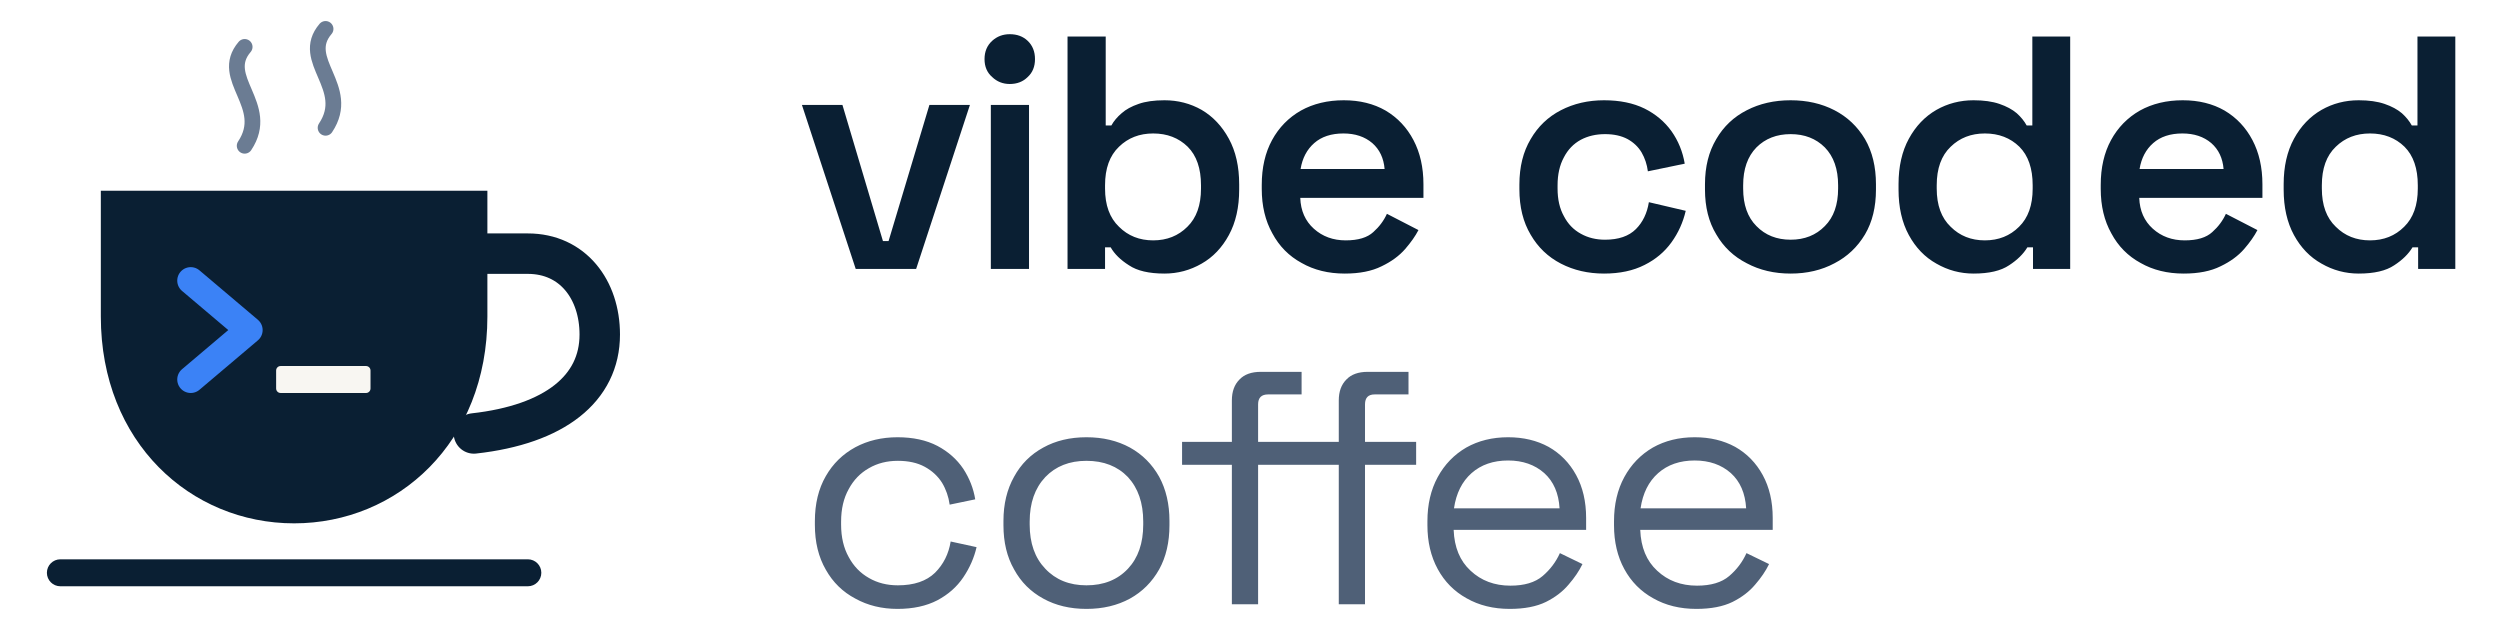
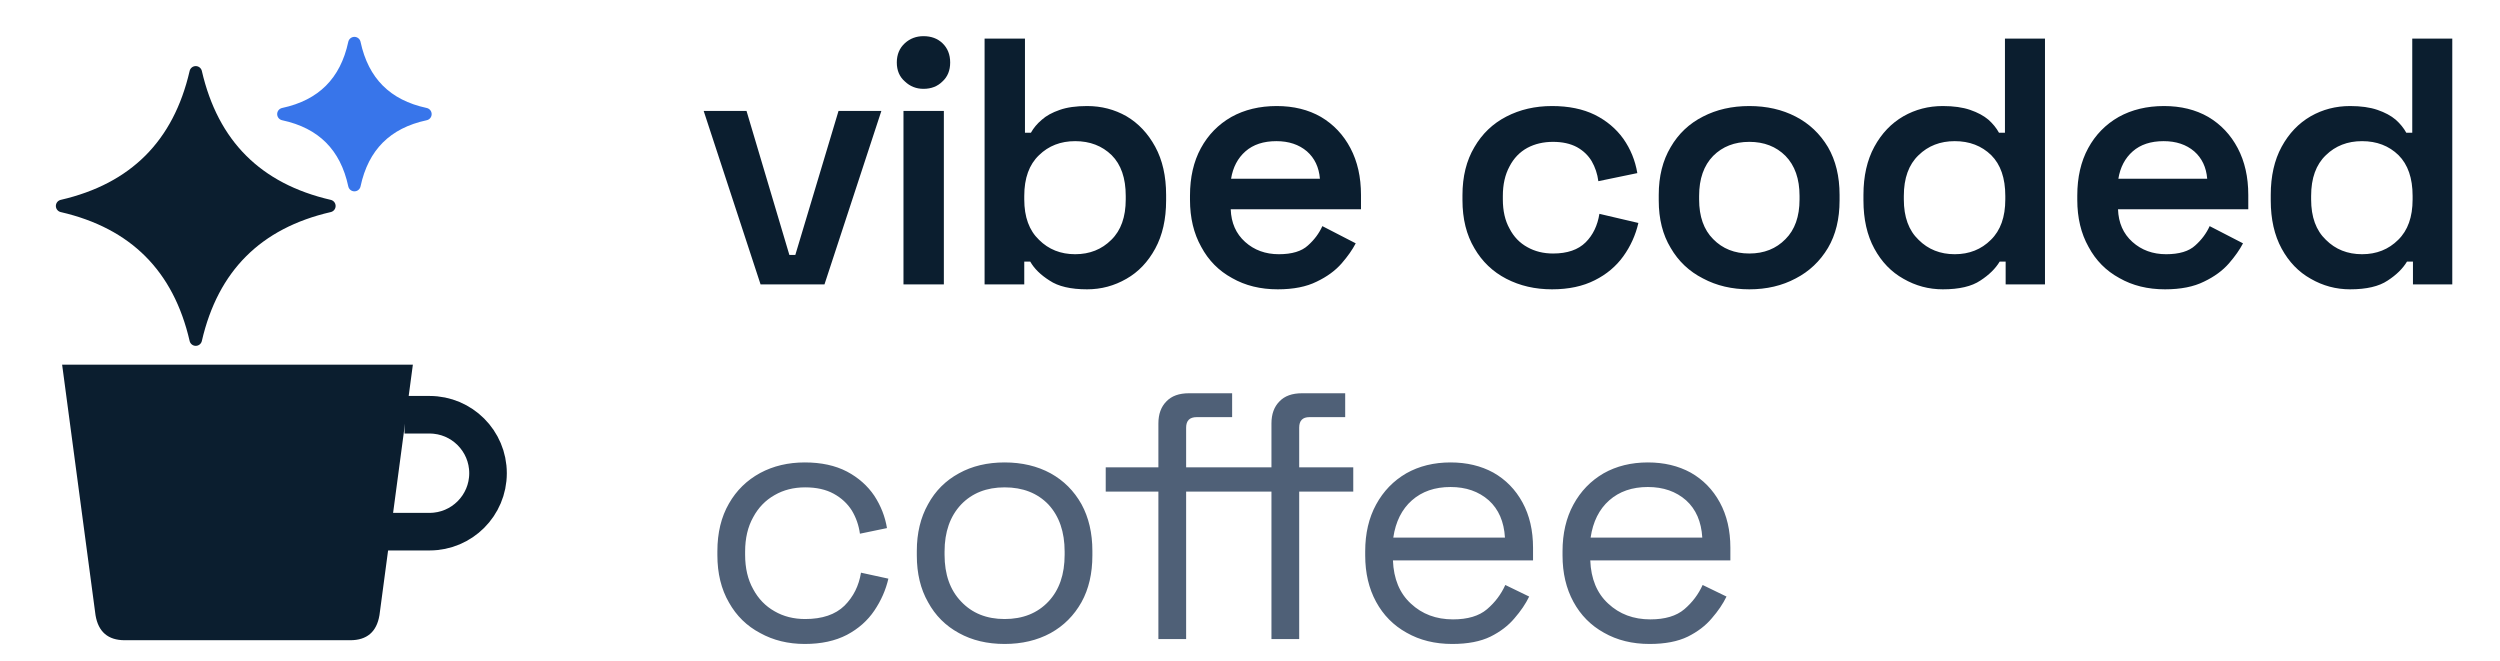
- <svg xmlns="http://www.w3.org/2000/svg" viewBox="0 0 753 188" width="753" height="188">
+ <svg xmlns="http://www.w3.org/2000/svg" viewBox="0 0 712 188" width="712" height="188">
  <g transform="translate(6.00,6.00) scale(1.35385)">
-     <path d="M50 6 C44 13 56 19 50 28" stroke="#6B7C93" stroke-width="3.5" fill="none" stroke-linecap="round" />
-     <path d="M68 2 C62 9 74 15 68 24" stroke="#6B7C93" stroke-width="3.5" fill="none" stroke-linecap="round" />
-     <path d="M18 38 H104 V66 C104 94 84 112 61 112 C38 112 18 94 18 66 Z" fill="#0A1F33" />
-     <path d="M104 52 H113 C123 52 129 60 129 70 C129 82 119 90 101 92" fill="none" stroke="#0A1F33" stroke-width="9" stroke-linecap="round" />
-     <path d="M38 58 L51 69 L38 80" stroke="#3B82F6" stroke-width="6" fill="none" stroke-linecap="round" stroke-linejoin="round" />
-     <rect x="57" y="77" width="21" height="6" rx="1" fill="#F8F6F2" />
-     <rect x="6" y="120" width="110" height="6" rx="3" fill="#0A1F33" />
+     <g transform="translate(-42.31,-12.05) scale(0.87838)">
+       <path d="M90 26Q96 52 122 58Q96 64 90 90Q84 64 58 58Q84 52 90 26Z" fill="#0B1E2F" stroke="#0B1E2F" stroke-width="3" stroke-linejoin="round" />
+       <path d="M128 19Q131 33 145 36Q131 39 128 53Q125 39 111 36Q125 33 128 19Z" fill="#3875EA" stroke="#3875EA" stroke-width="3" stroke-linejoin="round" />
+       <path d="M58 96H142L134 156Q133 162 127 162H73Q67 162 66 156Z" fill="#0B1E2F" />
+       <path d="M140 108h6a14 14 0 0 1 0 28h-10" fill="none" stroke="#0B1E2F" stroke-width="9" />
+     </g>
  </g>
-   <path transform="translate(239.54,81.00) scale(1)" d="M36.4 0L18.2 0L2-49.4L14.2-49.4L26.4-8.4L28.1-8.4L40.4-49.4L52.6-49.4L36.4 0ZM70.4 0L58.9 0L58.9-49.4L70.4-49.4L70.4 0ZM64.6-55.7L64.6-55.7Q61.5-55.7 59.3-57.8Q57-59.8 57-63.2L57-63.2Q57-66.6 59.3-68.7Q61.5-70.7 64.6-70.7L64.6-70.7Q67.9-70.7 70.0-68.7Q72.2-66.6 72.2-63.2L72.2-63.2Q72.2-59.8 70.0-57.8Q67.9-55.7 64.6-55.7ZM111.2 1.4L111.2 1.4Q104.2 1.4 100.5-1.1Q96.7-3.5 95-6.5L95-6.5L93.3-6.5L93.3 0L82 0L82-70L93.5-70L93.5-43.2L95.2-43.2Q96.3-45.2 98.3-46.9Q100.2-48.6 103.4-49.7Q106.5-50.8 111.2-50.8L111.2-50.8Q117.3-50.8 122.4-47.9Q127.5-44.9 130.6-39.2Q133.7-33.5 133.7-25.5L133.7-25.5L133.7-23.9Q133.7-15.9 130.6-10.2Q127.5-4.5 122.4-1.6Q117.2 1.4 111.2 1.4ZM107.8-8.6L107.8-8.6Q114-8.6 118.1-12.7Q122.2-16.7 122.2-24.2L122.2-24.2L122.2-25.2Q122.2-32.8 118.2-36.8Q114.1-40.8 107.8-40.8L107.8-40.8Q101.6-40.8 97.5-36.8Q93.3-32.8 93.3-25.2L93.3-25.2L93.3-24.2Q93.3-16.7 97.5-12.7Q101.6-8.6 107.8-8.6ZM165.5 1.4L165.5 1.4Q158.1 1.4 152.5-1.8Q146.8-4.9 143.7-10.7Q140.5-16.4 140.5-24.1L140.5-24.1L140.5-25.3Q140.5-33.1 143.6-38.8Q146.7-44.5 152.3-47.7Q157.9-50.8 165.2-50.8L165.2-50.8Q172.4-50.8 177.8-47.7Q183.2-44.5 186.2-38.8Q189.2-33.1 189.2-25.5L189.2-25.5L189.2-21.4L152.1-21.4Q152.3-15.6 156.2-12.1Q160.1-8.6 165.8-8.6L165.8-8.6Q171.4-8.6 174.1-11.1Q176.8-13.5 178.2-16.6L178.2-16.6L187.7-11.7Q186.3-9 183.7-6.0Q181.0-2.9 176.6-0.8Q172.2 1.4 165.5 1.4ZM152.2-30.1L152.2-30.1L177.5-30.1Q177.1-35 173.8-37.9Q170.4-40.8 165.1-40.8L165.1-40.8Q159.6-40.8 156.3-37.9Q153.0-35 152.2-30.1ZM243.6 1.4L243.6 1.4Q236.4 1.4 230.6-1.6Q224.8-4.6 221.5-10.3Q218.1-16 218.1-24L218.1-24L218.1-25.4Q218.1-33.4 221.5-39.1Q224.8-44.8 230.6-47.8Q236.4-50.8 243.6-50.8L243.6-50.8Q250.7-50.8 255.8-48.3Q260.8-45.8 263.9-41.5Q267-37.1 267.9-31.7L267.9-31.7L256.8-29.4Q256.4-32.5 254.9-35.1Q253.4-37.6 250.7-39.1Q247.9-40.6 243.9-40.6L243.9-40.6Q239.8-40.6 236.6-38.9Q233.3-37.1 231.5-33.6Q229.6-30.1 229.6-25.2L229.6-25.2L229.6-24.2Q229.6-19.3 231.5-15.9Q233.3-12.4 236.6-10.6Q239.8-8.8 243.9-8.8L243.9-8.8Q250.0-8.8 253.2-12.0Q256.3-15.1 257.1-20.1L257.1-20.1L268.2-17.5Q267-12.3 263.9-8Q260.8-3.7 255.8-1.2Q250.7 1.4 243.6 1.4ZM299.8 1.4L299.8 1.4Q292.4 1.4 286.6-1.7Q280.7-4.7 277.4-10.4Q274-16 274-23.9L274-23.9L274-25.5Q274-33.4 277.4-39.1Q280.7-44.8 286.6-47.8Q292.4-50.8 299.8-50.8L299.8-50.8Q307.2-50.8 313-47.8Q318.8-44.8 322.2-39.1Q325.5-33.4 325.5-25.5L325.5-25.5L325.5-23.9Q325.5-16 322.2-10.4Q318.8-4.7 313-1.7Q307.2 1.4 299.8 1.4ZM299.8-8.8L299.8-8.8Q306.1-8.8 310.1-12.9Q314.1-16.9 314.1-24.2L314.1-24.2L314.1-25.2Q314.1-32.5 310.1-36.6Q306.1-40.6 299.8-40.6L299.8-40.6Q293.5-40.6 289.5-36.6Q285.5-32.5 285.5-25.2L285.5-25.2L285.5-24.2Q285.5-16.9 289.5-12.9Q293.5-8.8 299.8-8.8ZM354.9 1.4L354.9 1.4Q348.9 1.4 343.7-1.6Q338.5-4.5 335.4-10.2Q332.3-15.9 332.3-23.9L332.3-23.9L332.3-25.5Q332.3-33.5 335.4-39.2Q338.5-44.9 343.7-47.9Q348.8-50.8 354.9-50.8L354.9-50.8Q359.5-50.8 362.7-49.7Q365.9-48.6 367.9-46.9Q369.8-45.2 370.9-43.2L370.9-43.2L372.6-43.2L372.6-70L384.0-70L384.0 0L372.8 0L372.8-6.5L371.1-6.5Q369.3-3.5 365.6-1.1Q361.9 1.4 354.9 1.4ZM358.3-8.6L358.3-8.6Q364.5-8.6 368.6-12.7Q372.7-16.7 372.7-24.2L372.7-24.2L372.7-25.2Q372.7-32.8 368.7-36.8Q364.6-40.8 358.3-40.8L358.3-40.8Q352.1-40.8 348.0-36.8Q343.8-32.8 343.8-25.2L343.8-25.2L343.8-24.2Q343.8-16.7 348.0-12.7Q352.1-8.6 358.3-8.6ZM418.2 1.4L418.2 1.4Q410.8 1.4 405.2-1.8Q399.5-4.9 396.4-10.7Q393.2-16.4 393.2-24.1L393.2-24.1L393.2-25.3Q393.2-33.1 396.3-38.8Q399.4-44.5 405.0-47.7Q410.6-50.8 417.9-50.8L417.9-50.8Q425.1-50.8 430.5-47.7Q435.9-44.5 438.9-38.8Q441.9-33.1 441.9-25.5L441.9-25.5L441.9-21.4L404.8-21.4Q405.0-15.6 408.9-12.1Q412.8-8.6 418.5-8.6L418.5-8.6Q424.1-8.6 426.8-11.1Q429.5-13.5 430.9-16.6L430.9-16.6L440.4-11.7Q439.0-9 436.4-6.0Q433.7-2.9 429.3-0.8Q424.9 1.4 418.2 1.4ZM404.9-30.1L404.9-30.1L430.2-30.1Q429.8-35 426.5-37.9Q423.1-40.8 417.8-40.8L417.8-40.8Q412.3-40.8 409.0-37.9Q405.7-35 404.9-30.1ZM470.9 1.4L470.9 1.4Q464.9 1.4 459.7-1.6Q454.5-4.5 451.4-10.2Q448.3-15.9 448.3-23.9L448.3-23.9L448.3-25.5Q448.3-33.5 451.4-39.2Q454.5-44.9 459.7-47.9Q464.8-50.8 470.9-50.8L470.9-50.8Q475.5-50.8 478.7-49.7Q481.9-48.6 483.9-46.9Q485.8-45.2 486.9-43.2L486.9-43.2L488.6-43.2L488.6-70L500.0-70L500.0 0L488.8 0L488.8-6.5L487.1-6.5Q485.3-3.5 481.6-1.1Q477.9 1.4 470.9 1.4ZM474.3-8.6L474.3-8.6Q480.5-8.6 484.6-12.7Q488.7-16.7 488.7-24.2L488.7-24.2L488.7-25.2Q488.7-32.8 484.7-36.8Q480.6-40.8 474.3-40.8L474.3-40.8Q468.1-40.8 464.0-36.8Q459.8-32.8 459.8-25.2L459.8-25.2L459.8-24.2Q459.8-16.7 464.0-12.7Q468.1-8.6 474.3-8.6Z" fill="#0A1F33" />
-   <path transform="translate(239.54,182.00) scale(1)" d="M30.8 1.4L30.8 1.4Q23.7 1.4 18.1-1.7Q12.4-4.7 9.2-10.4Q5.9-16.1 5.9-23.9L5.9-23.9L5.9-25Q5.9-32.9 9.2-38.6Q12.4-44.2 18.1-47.3Q23.7-50.3 30.8-50.3L30.8-50.3Q37.8-50.3 42.8-47.7Q47.7-45.1 50.6-40.8Q53.4-36.5 54.2-31.6L54.2-31.6L46.5-30Q46-33.6 44.2-36.6Q42.3-39.6 39-41.4Q35.7-43.2 30.9-43.2L30.9-43.2Q26-43.2 22.2-41Q18.3-38.8 16.1-34.7Q13.8-30.6 13.8-24.9L13.8-24.9L13.8-24Q13.8-18.3 16.1-14.2Q18.3-10.1 22.2-7.9Q26-5.7 30.9-5.7L30.9-5.7Q38.2-5.7 42.1-9.5Q45.9-13.3 46.8-18.9L46.8-18.9L54.6-17.2Q53.5-12.4 50.6-8.1Q47.7-3.8 42.8-1.2Q37.8 1.4 30.8 1.4ZM87.7 1.4L87.7 1.4Q80.3 1.4 74.7-1.7Q69-4.8 65.9-10.5Q62.7-16.1 62.7-23.8L62.7-23.8L62.7-25.1Q62.7-32.7 65.9-38.4Q69-44.1 74.7-47.2Q80.3-50.3 87.7-50.3L87.7-50.3Q95.1-50.3 100.8-47.2Q106.4-44.1 109.6-38.4Q112.7-32.7 112.7-25.1L112.7-25.1L112.7-23.8Q112.7-16.1 109.6-10.5Q106.4-4.8 100.8-1.7Q95.1 1.4 87.7 1.4ZM87.7-5.7L87.7-5.7Q95.5-5.7 100.2-10.7Q104.8-15.6 104.8-24L104.8-24L104.8-24.9Q104.8-33.3 100.2-38.3Q95.5-43.2 87.7-43.2L87.7-43.2Q80-43.2 75.3-38.3Q70.6-33.3 70.6-24.9L70.6-24.9L70.6-24Q70.6-15.6 75.3-10.7Q80-5.7 87.7-5.7ZM139.4 0L131.5 0L131.5-42L116.5-42L116.5-48.9L131.5-48.9L131.5-61.4Q131.5-65.4 133.8-67.7Q136-70 140.2-70L140.2-70L152.5-70L152.5-63.2L142.4-63.2Q139.4-63.2 139.4-60.2L139.4-60.2L139.4-48.9L163.7-48.9L163.7-61.4Q163.7-65.4 166.0-67.7Q168.2-70 172.4-70L172.4-70L184.7-70L184.7-63.2L174.5-63.2Q171.6-63.2 171.6-60.2L171.6-60.2L171.6-48.9L187-48.9L187-42L171.6-42L171.6 0L163.7 0L163.7-42L139.4-42L139.4 0ZM215.2 1.4L215.2 1.4Q207.8 1.4 202.2-1.8Q196.6-4.9 193.5-10.6Q190.4-16.3 190.4-23.8L190.4-23.8L190.4-25Q190.4-32.6 193.5-38.3Q196.6-44 202.1-47.2Q207.6-50.3 214.7-50.3L214.7-50.3Q221.6-50.3 226.9-47.4Q232.2-44.4 235.2-38.9Q238.2-33.4 238.2-26L238.2-26L238.2-22.4L198.3-22.4Q198.6-14.5 203.4-10.1Q208.2-5.6 215.4-5.6L215.4-5.6Q221.7-5.6 225.1-8.5Q228.5-11.4 230.3-15.4L230.3-15.4L237.1-12.1Q235.6-9 232.9-5.9Q230.3-2.8 226.1-0.7Q221.8 1.4 215.2 1.4ZM198.4-28.9L198.4-28.9L230.2-28.9Q229.8-35.7 225.6-39.5Q221.3-43.3 214.7-43.3L214.7-43.3Q208-43.3 203.7-39.5Q199.4-35.7 198.4-28.9ZM271.4 1.4L271.4 1.4Q264 1.4 258.4-1.8Q252.8-4.9 249.7-10.6Q246.6-16.3 246.6-23.8L246.6-23.8L246.6-25Q246.6-32.6 249.7-38.3Q252.8-44 258.3-47.2Q263.8-50.3 270.9-50.3L270.9-50.3Q277.8-50.3 283.1-47.4Q288.4-44.4 291.4-38.9Q294.4-33.4 294.4-26L294.4-26L294.4-22.4L254.5-22.4Q254.8-14.5 259.6-10.1Q264.4-5.6 271.6-5.6L271.6-5.6Q277.9-5.6 281.3-8.5Q284.7-11.4 286.5-15.4L286.5-15.4L293.3-12.1Q291.8-9 289.1-5.9Q286.5-2.8 282.3-0.7Q278 1.4 271.4 1.4ZM254.6-28.9L254.6-28.9L286.4-28.9Q286-35.7 281.8-39.5Q277.5-43.3 270.9-43.3L270.9-43.3Q264.2-43.3 259.9-39.5Q255.6-35.7 254.6-28.9Z" fill="#4F6077" />
+   <path transform="translate(198.41,81.00) scale(1)" d="M36.4 0L18.2 0L2-49.4L14.2-49.4L26.4-8.4L28.1-8.4L40.4-49.4L52.6-49.4L36.4 0ZM70.4 0L58.9 0L58.9-49.4L70.4-49.4L70.4 0ZM64.6-55.7L64.6-55.7Q61.5-55.7 59.3-57.8Q57-59.8 57-63.2L57-63.2Q57-66.6 59.3-68.7Q61.5-70.7 64.6-70.7L64.6-70.7Q67.9-70.7 70.0-68.7Q72.2-66.6 72.2-63.2L72.2-63.2Q72.2-59.8 70.0-57.8Q67.9-55.7 64.6-55.7ZM111.2 1.4L111.2 1.4Q104.2 1.4 100.5-1.1Q96.7-3.5 95-6.5L95-6.5L93.3-6.5L93.3 0L82 0L82-70L93.5-70L93.5-43.2L95.2-43.2Q96.3-45.2 98.3-46.9Q100.2-48.6 103.4-49.7Q106.5-50.8 111.2-50.8L111.2-50.8Q117.3-50.8 122.4-47.9Q127.5-44.9 130.6-39.2Q133.7-33.5 133.7-25.5L133.7-25.5L133.7-23.9Q133.7-15.9 130.6-10.2Q127.5-4.5 122.4-1.6Q117.2 1.4 111.2 1.4ZM107.8-8.6L107.8-8.6Q114-8.6 118.1-12.7Q122.2-16.7 122.2-24.2L122.2-24.2L122.2-25.2Q122.2-32.8 118.2-36.8Q114.1-40.8 107.8-40.8L107.8-40.8Q101.6-40.8 97.5-36.8Q93.3-32.8 93.3-25.2L93.3-25.2L93.3-24.2Q93.3-16.7 97.5-12.7Q101.6-8.6 107.8-8.6ZM165.5 1.4L165.5 1.4Q158.1 1.4 152.5-1.8Q146.8-4.9 143.7-10.7Q140.5-16.4 140.5-24.1L140.5-24.1L140.5-25.3Q140.5-33.1 143.6-38.8Q146.7-44.5 152.3-47.7Q157.9-50.8 165.2-50.8L165.2-50.8Q172.4-50.8 177.8-47.7Q183.2-44.5 186.2-38.8Q189.2-33.1 189.2-25.5L189.2-25.5L189.2-21.4L152.1-21.4Q152.3-15.6 156.2-12.1Q160.1-8.6 165.8-8.6L165.8-8.6Q171.4-8.6 174.1-11.1Q176.8-13.5 178.2-16.6L178.2-16.6L187.7-11.7Q186.3-9 183.7-6.0Q181.0-2.9 176.6-0.8Q172.2 1.4 165.5 1.4ZM152.2-30.1L152.2-30.1L177.5-30.1Q177.1-35 173.8-37.9Q170.4-40.8 165.1-40.8L165.1-40.8Q159.6-40.8 156.3-37.9Q153.0-35 152.2-30.1ZM243.6 1.4L243.6 1.4Q236.4 1.4 230.6-1.6Q224.8-4.6 221.5-10.3Q218.1-16 218.1-24L218.1-24L218.1-25.4Q218.1-33.4 221.5-39.1Q224.8-44.8 230.6-47.8Q236.4-50.8 243.6-50.8L243.6-50.8Q250.7-50.8 255.8-48.3Q260.8-45.8 263.9-41.5Q267-37.1 267.9-31.7L267.9-31.7L256.8-29.4Q256.4-32.5 254.9-35.1Q253.4-37.6 250.7-39.1Q247.9-40.6 243.9-40.6L243.9-40.6Q239.8-40.6 236.6-38.9Q233.3-37.1 231.5-33.6Q229.6-30.1 229.6-25.2L229.6-25.2L229.6-24.2Q229.6-19.3 231.5-15.9Q233.3-12.4 236.6-10.6Q239.8-8.8 243.9-8.8L243.9-8.8Q250.0-8.8 253.2-12.0Q256.3-15.1 257.1-20.1L257.1-20.1L268.2-17.5Q267-12.3 263.9-8Q260.8-3.7 255.8-1.2Q250.7 1.4 243.6 1.4ZM299.8 1.4L299.8 1.4Q292.4 1.4 286.6-1.7Q280.7-4.7 277.4-10.4Q274-16 274-23.9L274-23.9L274-25.5Q274-33.4 277.4-39.1Q280.7-44.8 286.6-47.8Q292.4-50.8 299.8-50.8L299.8-50.8Q307.2-50.8 313-47.8Q318.8-44.8 322.2-39.1Q325.5-33.4 325.5-25.5L325.5-25.5L325.5-23.9Q325.5-16 322.2-10.4Q318.8-4.7 313-1.7Q307.2 1.4 299.8 1.4ZM299.8-8.8L299.8-8.8Q306.1-8.8 310.1-12.9Q314.1-16.9 314.1-24.2L314.1-24.2L314.1-25.2Q314.1-32.5 310.1-36.6Q306.1-40.6 299.8-40.6L299.8-40.6Q293.5-40.6 289.5-36.6Q285.5-32.5 285.5-25.2L285.5-25.2L285.5-24.2Q285.5-16.9 289.5-12.9Q293.5-8.8 299.8-8.8ZM354.9 1.4L354.9 1.4Q348.9 1.4 343.7-1.6Q338.5-4.5 335.4-10.2Q332.3-15.9 332.3-23.9L332.3-23.9L332.3-25.5Q332.3-33.5 335.4-39.2Q338.5-44.9 343.7-47.9Q348.8-50.8 354.9-50.8L354.9-50.8Q359.5-50.8 362.7-49.7Q365.9-48.6 367.9-46.9Q369.8-45.2 370.9-43.2L370.9-43.2L372.6-43.2L372.6-70L384.0-70L384.0 0L372.8 0L372.8-6.5L371.1-6.5Q369.3-3.5 365.6-1.1Q361.9 1.4 354.9 1.4ZM358.3-8.6L358.3-8.6Q364.5-8.6 368.6-12.7Q372.7-16.7 372.7-24.2L372.7-24.2L372.7-25.2Q372.7-32.8 368.7-36.8Q364.6-40.8 358.3-40.8L358.3-40.8Q352.1-40.8 348.0-36.8Q343.8-32.8 343.8-25.2L343.8-25.2L343.8-24.2Q343.8-16.7 348.0-12.7Q352.1-8.6 358.3-8.6ZM418.2 1.4L418.2 1.4Q410.8 1.4 405.2-1.8Q399.5-4.9 396.4-10.7Q393.2-16.4 393.2-24.1L393.2-24.1L393.2-25.3Q393.2-33.1 396.3-38.8Q399.4-44.5 405.0-47.7Q410.6-50.8 417.9-50.8L417.9-50.8Q425.1-50.8 430.5-47.7Q435.9-44.5 438.9-38.8Q441.9-33.1 441.9-25.5L441.9-25.5L441.9-21.4L404.8-21.4Q405.0-15.6 408.9-12.1Q412.8-8.6 418.5-8.6L418.5-8.6Q424.1-8.6 426.8-11.1Q429.5-13.5 430.9-16.6L430.9-16.6L440.4-11.7Q439.0-9 436.4-6.0Q433.7-2.9 429.3-0.8Q424.9 1.4 418.2 1.4ZM404.9-30.1L404.9-30.1L430.2-30.1Q429.8-35 426.5-37.9Q423.1-40.8 417.8-40.8L417.8-40.8Q412.3-40.8 409.0-37.9Q405.7-35 404.9-30.1ZM470.9 1.4L470.9 1.4Q464.9 1.4 459.7-1.6Q454.5-4.5 451.4-10.2Q448.3-15.9 448.3-23.9L448.3-23.9L448.3-25.5Q448.3-33.5 451.4-39.2Q454.5-44.9 459.7-47.9Q464.8-50.8 470.9-50.8L470.9-50.8Q475.5-50.8 478.7-49.7Q481.9-48.6 483.9-46.9Q485.8-45.2 486.9-43.2L486.9-43.2L488.6-43.2L488.6-70L500.0-70L500.0 0L488.8 0L488.8-6.5L487.1-6.5Q485.3-3.5 481.6-1.1Q477.9 1.4 470.9 1.4ZM474.3-8.6L474.3-8.6Q480.5-8.6 484.6-12.7Q488.7-16.7 488.7-24.2L488.7-24.2L488.7-25.2Q488.7-32.8 484.7-36.8Q480.6-40.8 474.3-40.8L474.3-40.8Q468.1-40.8 464.0-36.8Q459.8-32.8 459.8-25.2L459.8-25.2L459.8-24.2Q459.8-16.7 464.0-12.7Q468.1-8.6 474.3-8.6Z" fill="#0B1E2F" />
+   <path transform="translate(198.41,182.00) scale(1)" d="M30.8 1.4L30.8 1.4Q23.7 1.4 18.1-1.7Q12.4-4.7 9.2-10.4Q5.9-16.1 5.9-23.9L5.9-23.9L5.9-25Q5.9-32.9 9.2-38.6Q12.4-44.2 18.1-47.3Q23.7-50.3 30.8-50.3L30.8-50.3Q37.8-50.3 42.8-47.7Q47.7-45.1 50.6-40.8Q53.4-36.5 54.2-31.6L54.2-31.6L46.5-30Q46-33.6 44.2-36.6Q42.3-39.6 39-41.4Q35.7-43.2 30.9-43.2L30.9-43.2Q26-43.2 22.2-41Q18.3-38.8 16.1-34.7Q13.8-30.6 13.8-24.9L13.8-24.9L13.8-24Q13.8-18.3 16.1-14.2Q18.3-10.1 22.2-7.9Q26-5.7 30.9-5.7L30.9-5.7Q38.2-5.7 42.1-9.5Q45.9-13.3 46.8-18.9L46.8-18.9L54.6-17.2Q53.5-12.4 50.6-8.1Q47.7-3.8 42.8-1.2Q37.8 1.4 30.8 1.4ZM87.7 1.4L87.7 1.4Q80.3 1.4 74.7-1.7Q69-4.8 65.9-10.5Q62.7-16.1 62.7-23.8L62.7-23.8L62.7-25.1Q62.7-32.7 65.9-38.4Q69-44.1 74.7-47.2Q80.3-50.3 87.7-50.3L87.7-50.3Q95.1-50.3 100.8-47.2Q106.4-44.1 109.6-38.4Q112.7-32.7 112.7-25.1L112.7-25.1L112.7-23.8Q112.7-16.1 109.6-10.5Q106.4-4.8 100.8-1.7Q95.1 1.4 87.7 1.4ZM87.7-5.7L87.7-5.7Q95.5-5.7 100.2-10.7Q104.8-15.6 104.8-24L104.8-24L104.8-24.9Q104.8-33.3 100.2-38.3Q95.5-43.2 87.7-43.2L87.7-43.2Q80-43.2 75.3-38.3Q70.6-33.3 70.6-24.9L70.6-24.9L70.6-24Q70.6-15.6 75.3-10.7Q80-5.7 87.7-5.7ZM139.4 0L131.5 0L131.5-42L116.5-42L116.5-48.9L131.5-48.9L131.5-61.4Q131.5-65.4 133.8-67.7Q136-70 140.2-70L140.2-70L152.5-70L152.5-63.2L142.4-63.2Q139.4-63.2 139.4-60.2L139.4-60.2L139.4-48.9L163.7-48.9L163.7-61.4Q163.7-65.4 166.0-67.7Q168.2-70 172.4-70L172.4-70L184.7-70L184.7-63.2L174.5-63.2Q171.6-63.2 171.6-60.2L171.6-60.2L171.6-48.9L187-48.9L187-42L171.6-42L171.6 0L163.7 0L163.7-42L139.4-42L139.4 0ZM215.2 1.4L215.2 1.4Q207.8 1.4 202.2-1.8Q196.6-4.9 193.5-10.6Q190.4-16.3 190.4-23.8L190.4-23.8L190.4-25Q190.4-32.6 193.5-38.3Q196.6-44 202.1-47.2Q207.6-50.3 214.7-50.3L214.7-50.3Q221.6-50.3 226.9-47.4Q232.2-44.4 235.2-38.9Q238.2-33.4 238.2-26L238.2-26L238.2-22.4L198.3-22.4Q198.6-14.5 203.4-10.1Q208.2-5.6 215.4-5.6L215.4-5.6Q221.7-5.6 225.1-8.5Q228.5-11.4 230.3-15.4L230.3-15.4L237.1-12.1Q235.6-9 232.9-5.9Q230.3-2.8 226.1-0.7Q221.8 1.4 215.2 1.4ZM198.4-28.9L198.4-28.9L230.2-28.9Q229.8-35.7 225.6-39.5Q221.3-43.3 214.7-43.3L214.7-43.3Q208-43.3 203.7-39.5Q199.4-35.7 198.4-28.9ZM271.4 1.4L271.4 1.4Q264 1.4 258.4-1.8Q252.8-4.9 249.7-10.6Q246.6-16.3 246.6-23.8L246.6-23.8L246.6-25Q246.6-32.6 249.7-38.3Q252.8-44 258.3-47.2Q263.8-50.3 270.9-50.3L270.9-50.3Q277.8-50.3 283.1-47.4Q288.4-44.4 291.4-38.9Q294.4-33.4 294.4-26L294.4-26L294.4-22.4L254.5-22.4Q254.8-14.5 259.6-10.1Q264.4-5.6 271.6-5.6L271.6-5.6Q277.9-5.6 281.3-8.5Q284.7-11.4 286.5-15.4L286.5-15.4L293.3-12.1Q291.8-9 289.1-5.9Q286.5-2.8 282.3-0.7Q278 1.4 271.4 1.4ZM254.6-28.9L254.6-28.9L286.4-28.9Q286-35.7 281.8-39.5Q277.5-43.3 270.9-43.3L270.9-43.3Q264.2-43.3 259.9-39.5Q255.6-35.7 254.6-28.9Z" fill="#4F6077" />
</svg>
